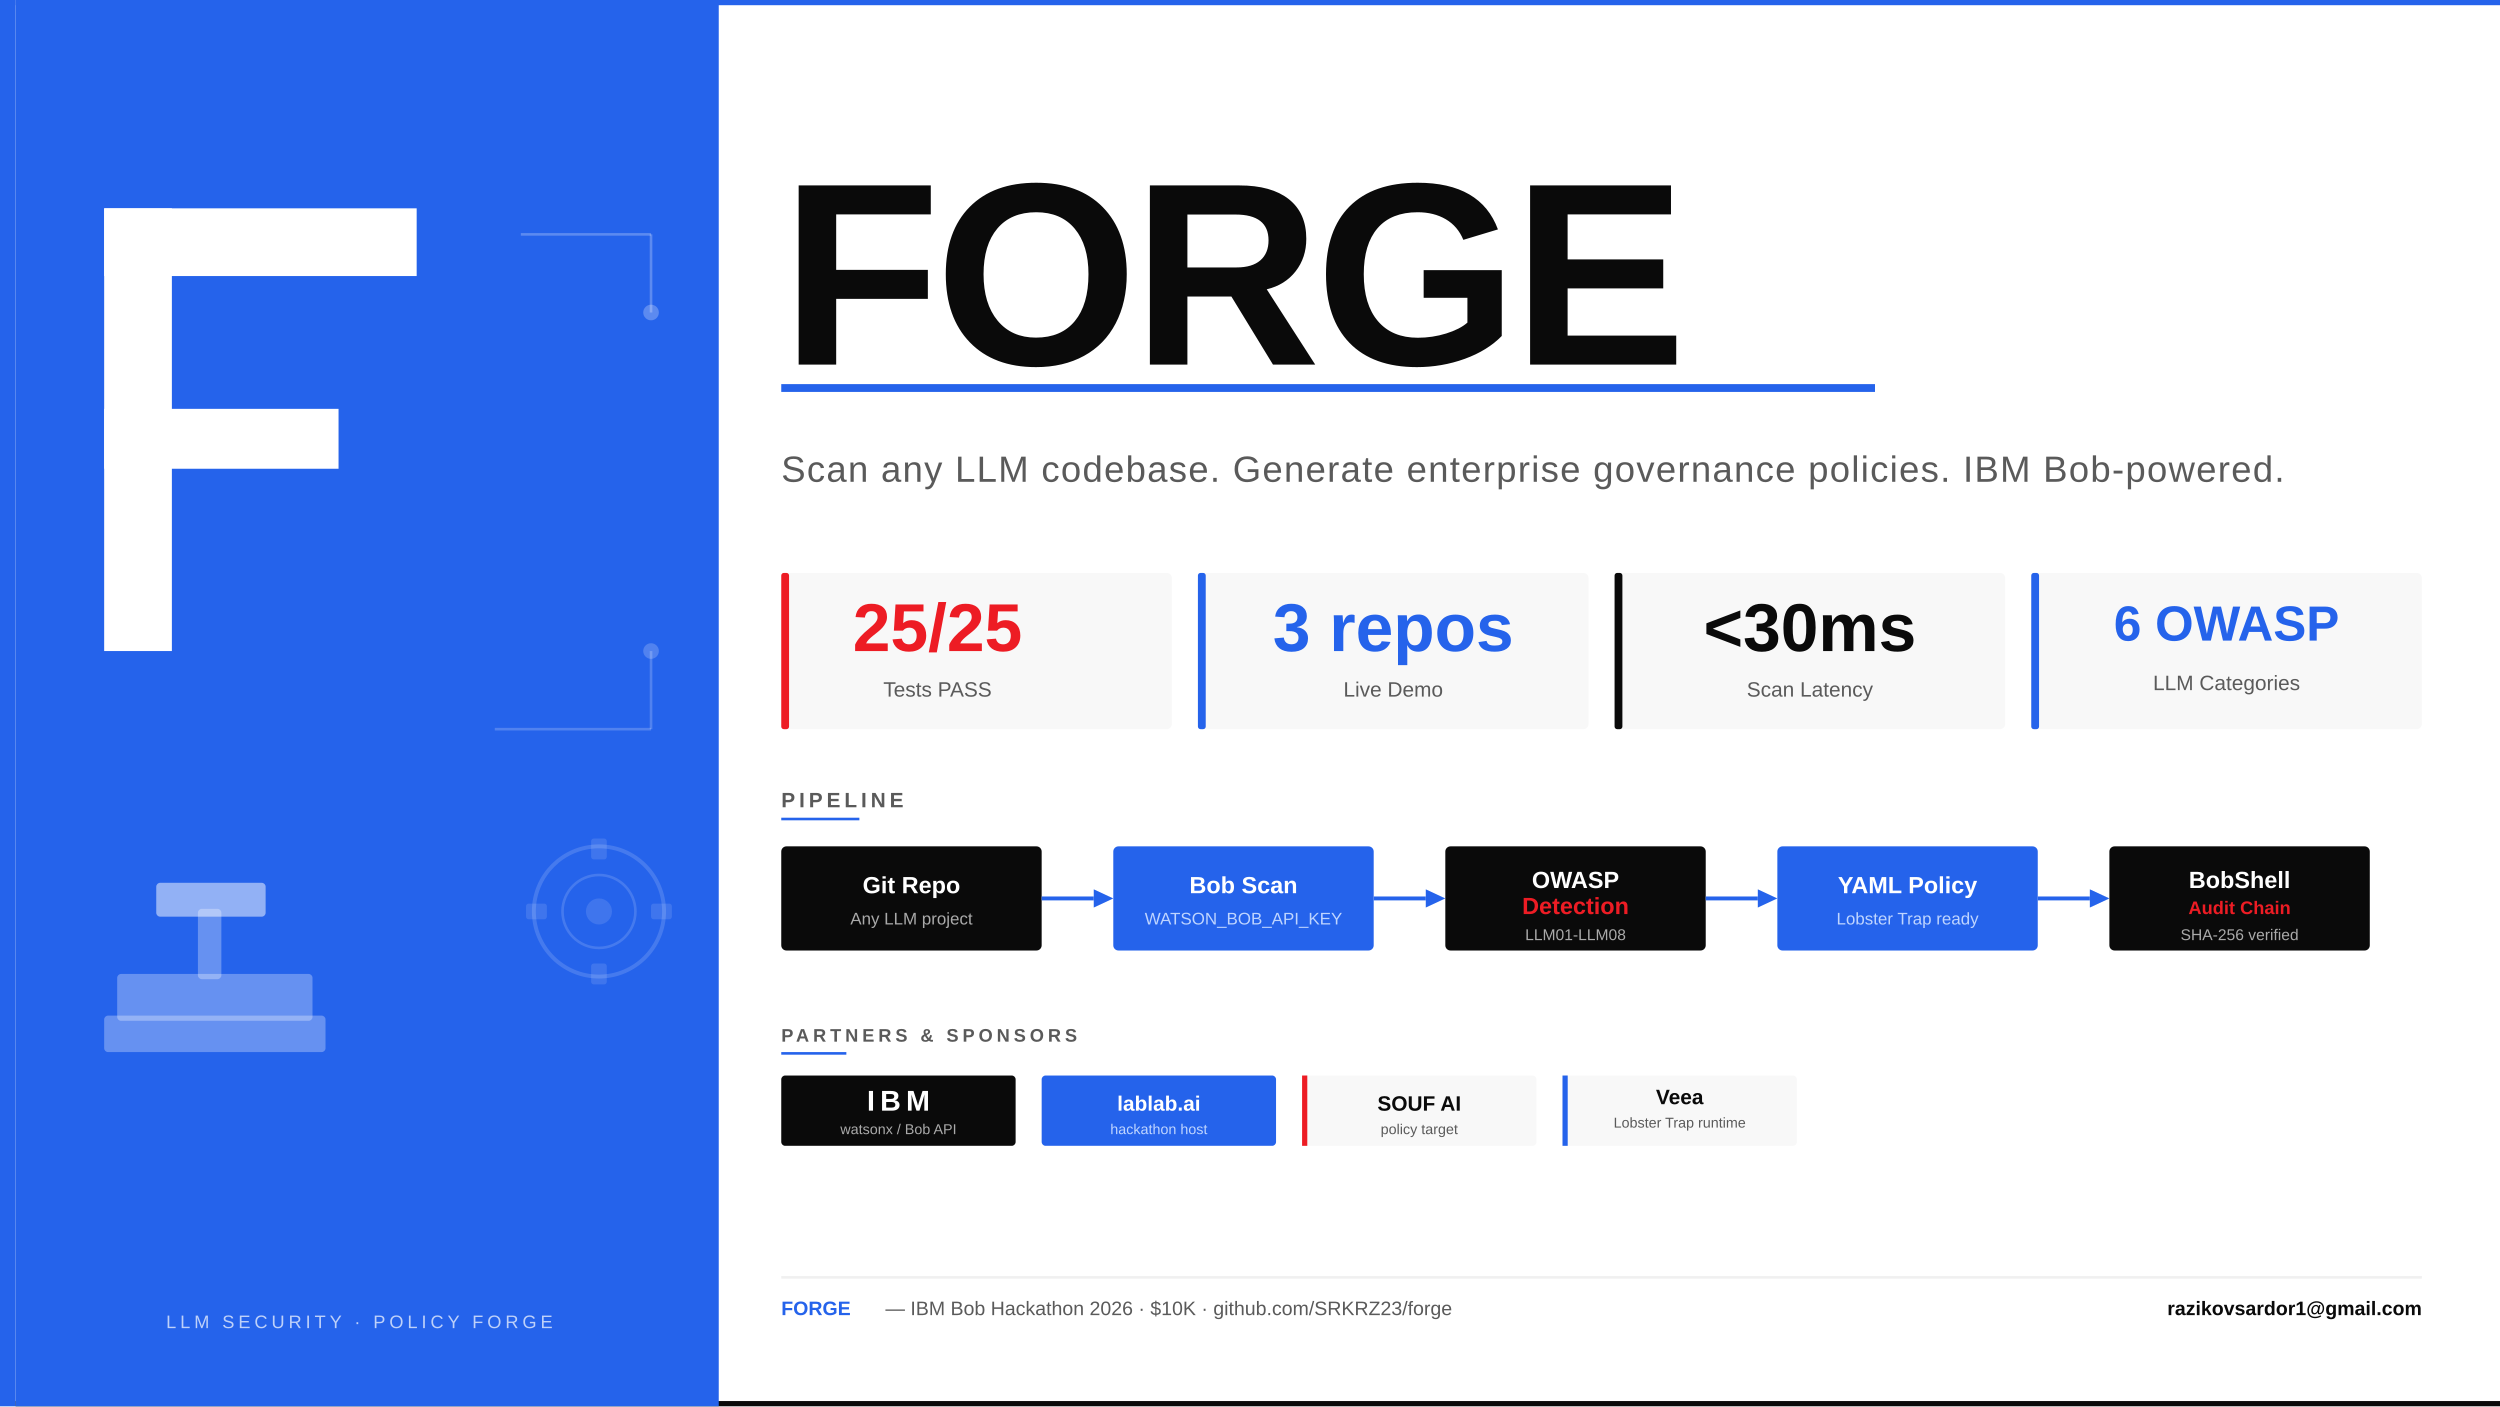
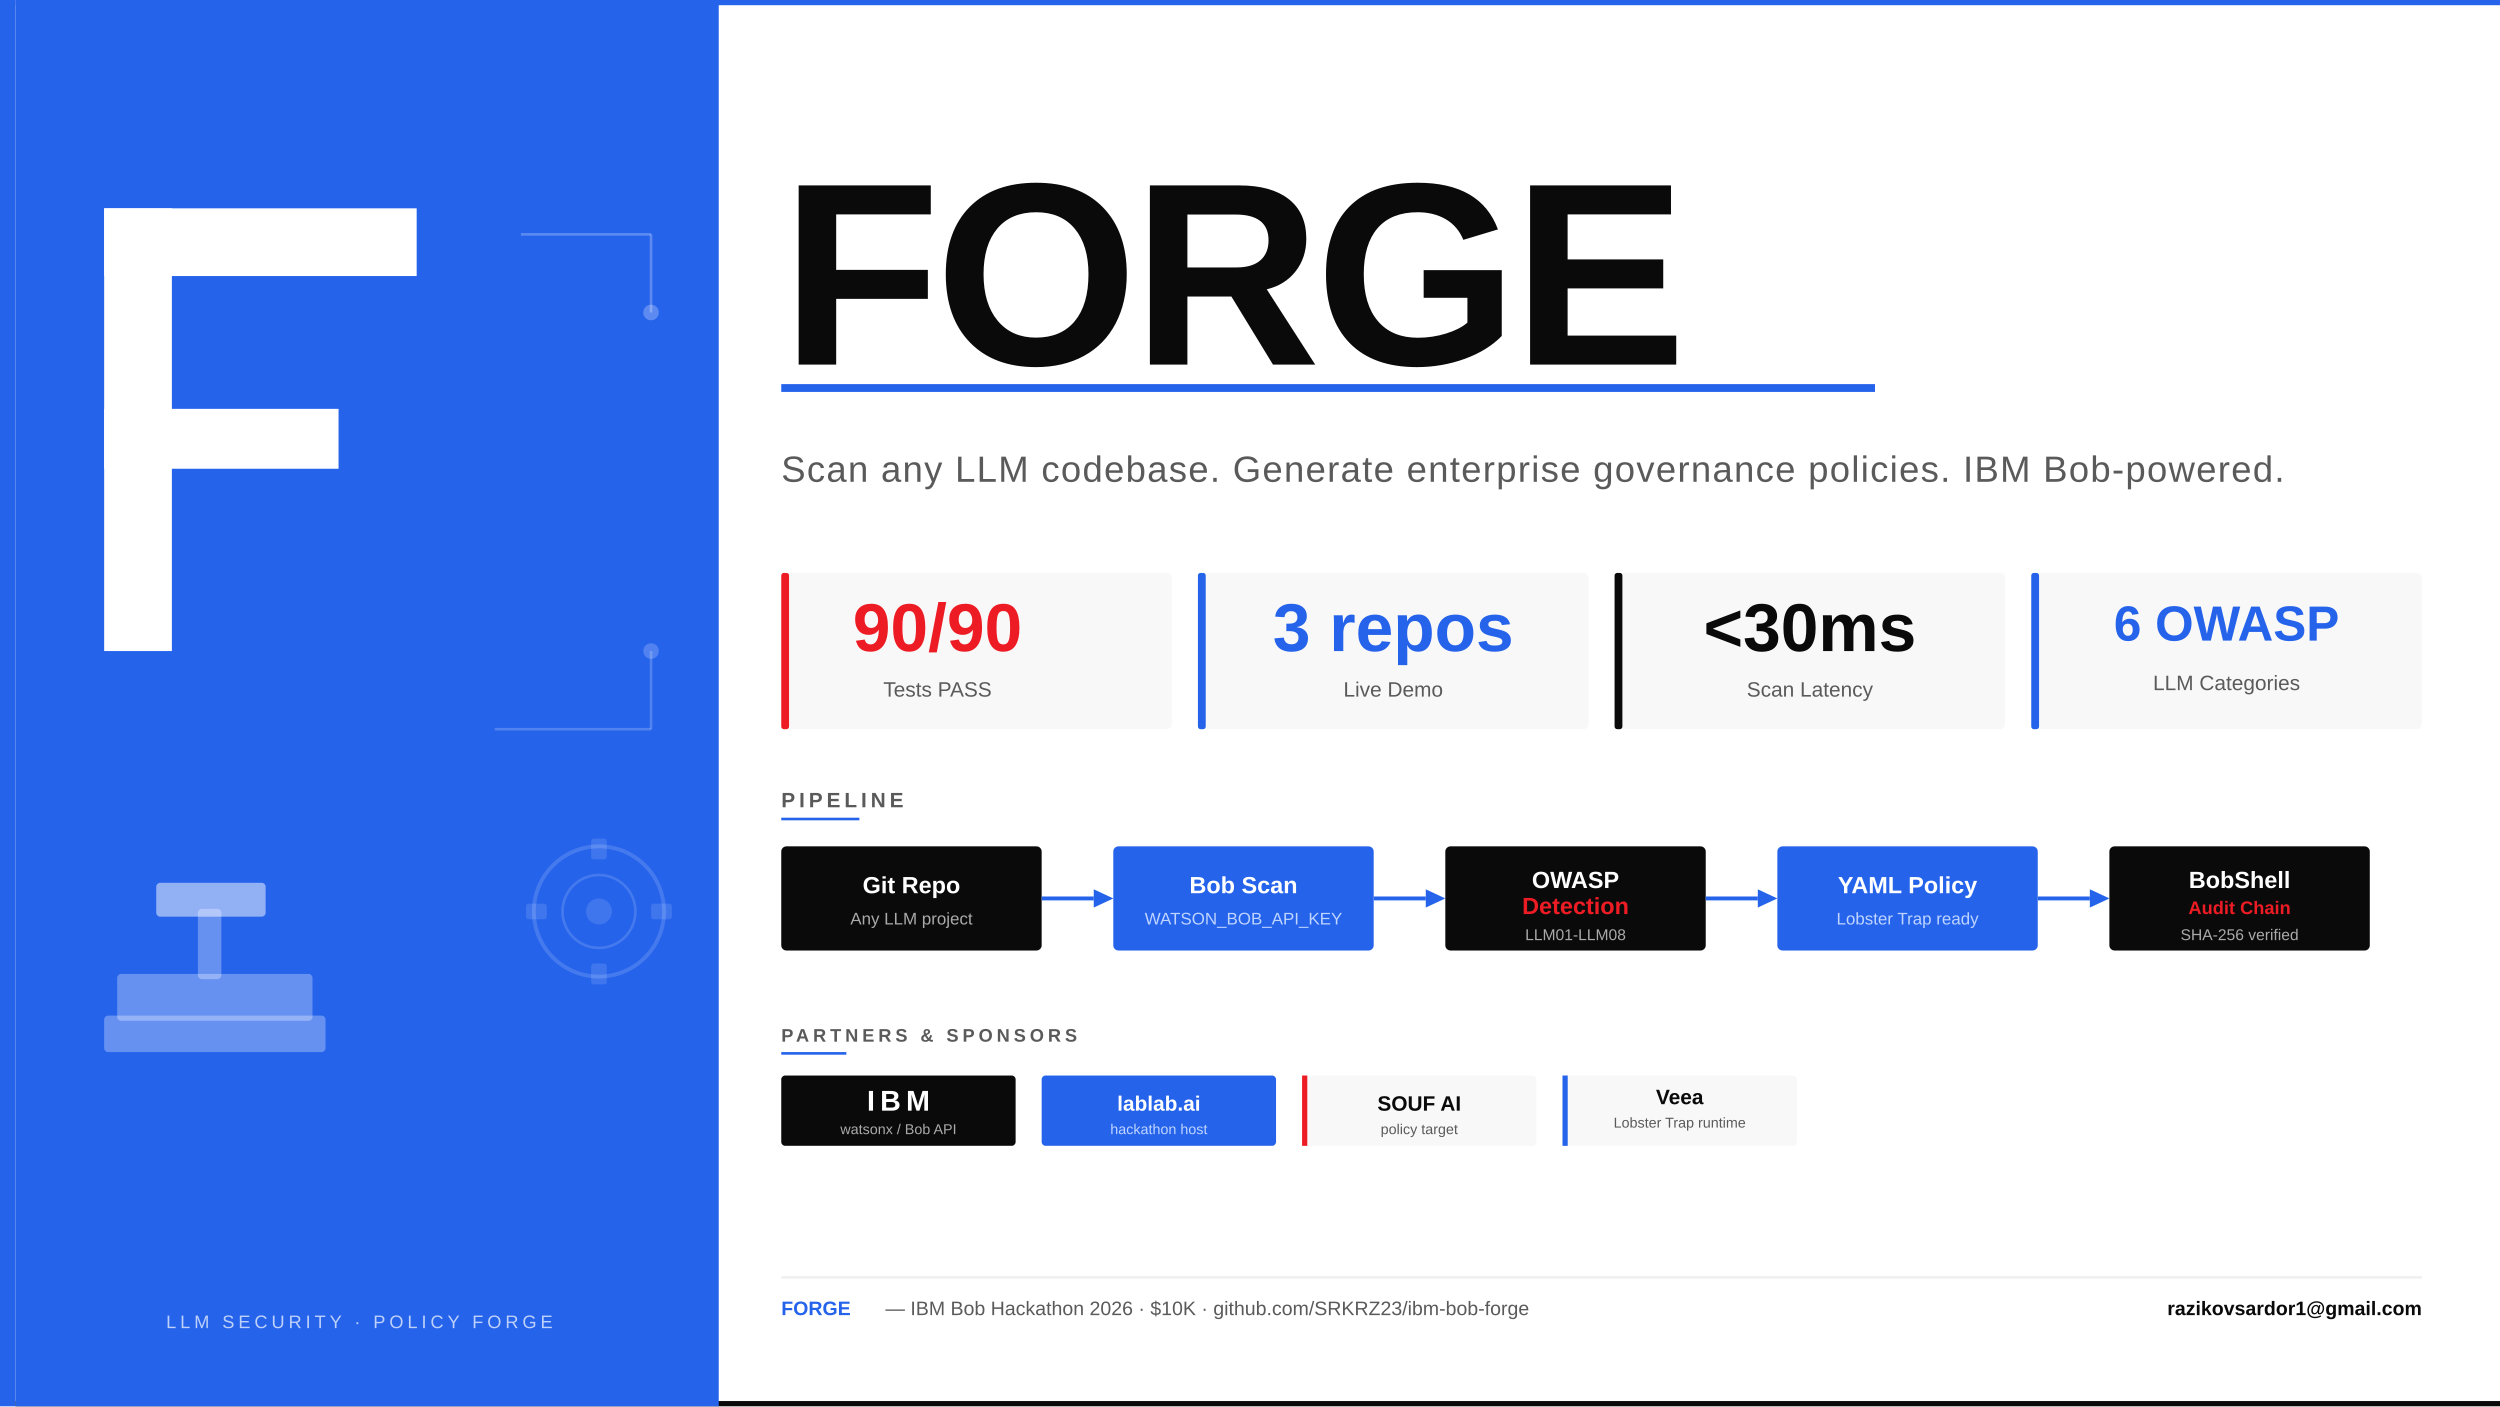
<svg xmlns="http://www.w3.org/2000/svg" width="1920" height="1080" viewBox="0 0 1920 1080">
  <rect width="1920" height="1080" fill="#FFFFFF" />
  <rect x="0" y="0" width="12" height="1080" fill="#2563EB" />
  <rect x="12" y="0" width="1908" height="4" fill="#2563EB" />
  <rect x="12" y="1076" width="1908" height="4" fill="#0A0A0A" />
  <rect x="12" y="0" width="540" height="1080" fill="#2563EB" />
  <rect x="80" y="160" width="52" height="340" fill="#FFFFFF" />
  <rect x="80" y="160" width="240" height="52" fill="#FFFFFF" />
  <rect x="80" y="314" width="180" height="46" fill="#FFFFFF" />
  <line x1="400" y1="180" x2="500" y2="180" stroke="#FFFFFF" stroke-width="2" opacity="0.25" />
  <line x1="500" y1="180" x2="500" y2="240" stroke="#FFFFFF" stroke-width="2" opacity="0.25" />
  <circle cx="500" cy="240" r="6" fill="#FFFFFF" opacity="0.25" />
  <line x1="380" y1="560" x2="500" y2="560" stroke="#FFFFFF" stroke-width="2" opacity="0.2" />
  <line x1="500" y1="560" x2="500" y2="500" stroke="#FFFFFF" stroke-width="2" opacity="0.2" />
  <circle cx="500" cy="500" r="6" fill="#FFFFFF" opacity="0.2" />
  <circle cx="460" cy="700" r="50" fill="none" stroke="#FFFFFF" stroke-width="3" opacity="0.15" />
  <circle cx="460" cy="700" r="28" fill="none" stroke="#FFFFFF" stroke-width="2" opacity="0.15" />
  <circle cx="460" cy="700" r="10" fill="#FFFFFF" opacity="0.12" />
  <rect x="454" y="644" width="12" height="16" fill="#FFFFFF" opacity="0.12" rx="2" />
  <rect x="454" y="740" width="12" height="16" fill="#FFFFFF" opacity="0.12" rx="2" />
  <rect x="404" y="694" width="16" height="12" fill="#FFFFFF" opacity="0.12" rx="2" />
  <rect x="500" y="694" width="16" height="12" fill="#FFFFFF" opacity="0.12" rx="2" />
  <rect x="80" y="780" width="170" height="28" fill="#FFFFFF" opacity="0.3" rx="3" />
  <rect x="90" y="748" width="150" height="36" fill="#FFFFFF" opacity="0.3" rx="3" />
  <rect x="152" y="698" width="18" height="54" fill="#FFFFFF" opacity="0.3" rx="3" />
  <rect x="120" y="678" width="84" height="26" fill="#FFFFFF" opacity="0.5" rx="3" />
  <text x="276" y="1020" font-family="-apple-system, 'Helvetica Neue', Arial, sans-serif" font-weight="400" font-size="14" fill="#FFFFFF" text-anchor="middle" opacity="0.7" letter-spacing="3">LLM SECURITY · POLICY FORGE</text>
  <text x="600" y="280" font-family="-apple-system, 'Helvetica Neue', Arial, sans-serif" font-weight="900" font-size="200" fill="#0A0A0A" letter-spacing="-4">FORGE</text>
  <rect x="600" y="295" width="840" height="6" fill="#2563EB" />
  <text x="600" y="370" font-family="-apple-system, 'Helvetica Neue', Arial, sans-serif" font-weight="400" font-size="28" fill="#5A5A5A" letter-spacing="1">Scan any LLM codebase. Generate enterprise governance policies. IBM Bob-powered.</text>
  <rect x="600" y="440" width="300" height="120" fill="#F8F8F8" rx="4" />
  <rect x="600" y="440" width="6" height="120" fill="#ED1C24" rx="2" />
-   <text x="720" y="500" font-family="-apple-system, 'Helvetica Neue', Arial, sans-serif" font-weight="900" font-size="52" fill="#ED1C24" text-anchor="middle">25/25</text>
+   <text x="720" y="500" font-family="-apple-system, 'Helvetica Neue', Arial, sans-serif" font-weight="900" font-size="52" fill="#ED1C24" text-anchor="middle">90/90</text>
  <text x="720" y="535" font-family="-apple-system, 'Helvetica Neue', Arial, sans-serif" font-weight="400" font-size="16" fill="#5A5A5A" text-anchor="middle">Tests PASS</text>
  <rect x="920" y="440" width="300" height="120" fill="#F8F8F8" rx="4" />
  <rect x="920" y="440" width="6" height="120" fill="#2563EB" rx="2" />
  <text x="1070" y="500" font-family="-apple-system, 'Helvetica Neue', Arial, sans-serif" font-weight="900" font-size="52" fill="#2563EB" text-anchor="middle">3 repos</text>
  <text x="1070" y="535" font-family="-apple-system, 'Helvetica Neue', Arial, sans-serif" font-weight="400" font-size="16" fill="#5A5A5A" text-anchor="middle">Live Demo</text>
  <rect x="1240" y="440" width="300" height="120" fill="#F8F8F8" rx="4" />
  <rect x="1240" y="440" width="6" height="120" fill="#0A0A0A" rx="2" />
  <text x="1390" y="500" font-family="-apple-system, 'Helvetica Neue', Arial, sans-serif" font-weight="900" font-size="52" fill="#0A0A0A" text-anchor="middle">&lt;30ms</text>
  <text x="1390" y="535" font-family="-apple-system, 'Helvetica Neue', Arial, sans-serif" font-weight="400" font-size="16" fill="#5A5A5A" text-anchor="middle">Scan Latency</text>
  <rect x="1560" y="440" width="300" height="120" fill="#F8F8F8" rx="4" />
  <rect x="1560" y="440" width="6" height="120" fill="#2563EB" rx="2" />
  <text x="1710" y="492" font-family="-apple-system, 'Helvetica Neue', Arial, sans-serif" font-weight="900" font-size="38" fill="#2563EB" text-anchor="middle">6 OWASP</text>
  <text x="1710" y="530" font-family="-apple-system, 'Helvetica Neue', Arial, sans-serif" font-weight="400" font-size="16" fill="#5A5A5A" text-anchor="middle">LLM Categories</text>
  <text x="600" y="620" font-family="-apple-system, 'Helvetica Neue', Arial, sans-serif" font-weight="700" font-size="16" fill="#5A5A5A" letter-spacing="3">PIPELINE</text>
  <rect x="600" y="628" width="60" height="2" fill="#2563EB" />
  <rect x="600" y="650" width="200" height="80" fill="#0A0A0A" rx="4" />
  <text x="700" y="686" font-family="-apple-system, 'Helvetica Neue', Arial, sans-serif" font-weight="700" font-size="18" fill="#FFFFFF" text-anchor="middle">Git Repo</text>
  <text x="700" y="710" font-family="-apple-system, 'Helvetica Neue', Arial, sans-serif" font-weight="400" font-size="13" fill="#AAAAAA" text-anchor="middle">Any LLM project</text>
  <line x1="800" y1="690" x2="840" y2="690" stroke="#2563EB" stroke-width="3" />
  <polygon points="840,683 855,690 840,697" fill="#2563EB" />
  <rect x="855" y="650" width="200" height="80" fill="#2563EB" rx="4" />
  <text x="955" y="686" font-family="-apple-system, 'Helvetica Neue', Arial, sans-serif" font-weight="700" font-size="18" fill="#FFFFFF" text-anchor="middle">Bob Scan</text>
  <text x="955" y="710" font-family="-apple-system, 'Helvetica Neue', Arial, sans-serif" font-weight="400" font-size="13" fill="#BFD5FF" text-anchor="middle">WATSON_BOB_API_KEY</text>
  <line x1="1055" y1="690" x2="1095" y2="690" stroke="#2563EB" stroke-width="3" />
  <polygon points="1095,683 1110,690 1095,697" fill="#2563EB" />
  <rect x="1110" y="650" width="200" height="80" fill="#0A0A0A" rx="4" />
  <text x="1210" y="682" font-family="-apple-system, 'Helvetica Neue', Arial, sans-serif" font-weight="700" font-size="18" fill="#FFFFFF" text-anchor="middle">OWASP</text>
  <text x="1210" y="702" font-family="-apple-system, 'Helvetica Neue', Arial, sans-serif" font-weight="700" font-size="18" fill="#ED1C24" text-anchor="middle">Detection</text>
  <text x="1210" y="722" font-family="-apple-system, 'Helvetica Neue', Arial, sans-serif" font-weight="400" font-size="12" fill="#AAAAAA" text-anchor="middle">LLM01-LLM08</text>
  <line x1="1310" y1="690" x2="1350" y2="690" stroke="#2563EB" stroke-width="3" />
  <polygon points="1350,683 1365,690 1350,697" fill="#2563EB" />
  <rect x="1365" y="650" width="200" height="80" fill="#2563EB" rx="4" />
  <text x="1465" y="686" font-family="-apple-system, 'Helvetica Neue', Arial, sans-serif" font-weight="700" font-size="18" fill="#FFFFFF" text-anchor="middle">YAML Policy</text>
  <text x="1465" y="710" font-family="-apple-system, 'Helvetica Neue', Arial, sans-serif" font-weight="400" font-size="13" fill="#BFD5FF" text-anchor="middle">Lobster Trap ready</text>
  <line x1="1565" y1="690" x2="1605" y2="690" stroke="#2563EB" stroke-width="3" />
  <polygon points="1605,683 1620,690 1605,697" fill="#2563EB" />
  <rect x="1620" y="650" width="200" height="80" fill="#0A0A0A" rx="4" />
  <text x="1720" y="682" font-family="-apple-system, 'Helvetica Neue', Arial, sans-serif" font-weight="700" font-size="18" fill="#FFFFFF" text-anchor="middle">BobShell</text>
  <text x="1720" y="702" font-family="-apple-system, 'Helvetica Neue', Arial, sans-serif" font-weight="700" font-size="14" fill="#ED1C24" text-anchor="middle">Audit Chain</text>
  <text x="1720" y="722" font-family="-apple-system, 'Helvetica Neue', Arial, sans-serif" font-weight="400" font-size="12" fill="#AAAAAA" text-anchor="middle">SHA-256 verified</text>
  <text x="600" y="800" font-family="-apple-system, 'Helvetica Neue', Arial, sans-serif" font-weight="700" font-size="14" fill="#5A5A5A" letter-spacing="3">PARTNERS &amp; SPONSORS</text>
  <rect x="600" y="808" width="50" height="2" fill="#2563EB" />
  <rect x="600" y="826" width="180" height="54" fill="#0A0A0A" rx="3" />
  <text x="690" y="853" font-family="-apple-system, 'Helvetica Neue', Arial, sans-serif" font-weight="900" font-size="22" fill="#FFFFFF" text-anchor="middle" letter-spacing="4">IBM</text>
  <text x="690" y="871" font-family="-apple-system, 'Helvetica Neue', Arial, sans-serif" font-weight="400" font-size="11" fill="#AAAAAA" text-anchor="middle">watsonx / Bob API</text>
  <rect x="800" y="826" width="180" height="54" fill="#2563EB" rx="3" />
  <text x="890" y="853" font-family="-apple-system, 'Helvetica Neue', Arial, sans-serif" font-weight="900" font-size="16" fill="#FFFFFF" text-anchor="middle">lablab.ai</text>
  <text x="890" y="871" font-family="-apple-system, 'Helvetica Neue', Arial, sans-serif" font-weight="400" font-size="11" fill="#BFD5FF" text-anchor="middle">hackathon host</text>
  <rect x="1000" y="826" width="180" height="54" fill="#F8F8F8" rx="3" />
  <rect x="1000" y="826" width="4" height="54" fill="#ED1C24" />
  <text x="1090" y="853" font-family="-apple-system, 'Helvetica Neue', Arial, sans-serif" font-weight="900" font-size="16" fill="#0A0A0A" text-anchor="middle">SOUF AI</text>
  <text x="1090" y="871" font-family="-apple-system, 'Helvetica Neue', Arial, sans-serif" font-weight="400" font-size="11" fill="#5A5A5A" text-anchor="middle">policy target</text>
  <rect x="1200" y="826" width="180" height="54" fill="#F8F8F8" rx="3" />
  <rect x="1200" y="826" width="4" height="54" fill="#2563EB" />
  <text x="1290" y="848" font-family="-apple-system, 'Helvetica Neue', Arial, sans-serif" font-weight="900" font-size="16" fill="#0A0A0A" text-anchor="middle">Veea</text>
  <text x="1290" y="866" font-family="-apple-system, 'Helvetica Neue', Arial, sans-serif" font-weight="400" font-size="11" fill="#5A5A5A" text-anchor="middle">Lobster Trap runtime</text>
  <rect x="600" y="980" width="1260" height="2" fill="#F0F0F0" />
  <text x="600" y="1010" font-family="-apple-system, 'Helvetica Neue', Arial, sans-serif" font-weight="700" font-size="15" fill="#2563EB">FORGE</text>
-   <text x="680" y="1010" font-family="-apple-system, 'Helvetica Neue', Arial, sans-serif" font-weight="400" font-size="15" fill="#5A5A5A">— IBM Bob Hackathon 2026 · $10K · github.com/SRKRZ23/forge</text>
+   <text x="680" y="1010" font-family="-apple-system, 'Helvetica Neue', Arial, sans-serif" font-weight="400" font-size="15" fill="#5A5A5A">— IBM Bob Hackathon 2026 · $10K · github.com/SRKRZ23/ibm-bob-forge</text>
  <text x="1860" y="1010" font-family="-apple-system, 'Helvetica Neue', Arial, sans-serif" font-weight="700" font-size="15" fill="#0A0A0A" text-anchor="end">razikovsardor1@gmail.com</text>
</svg>
